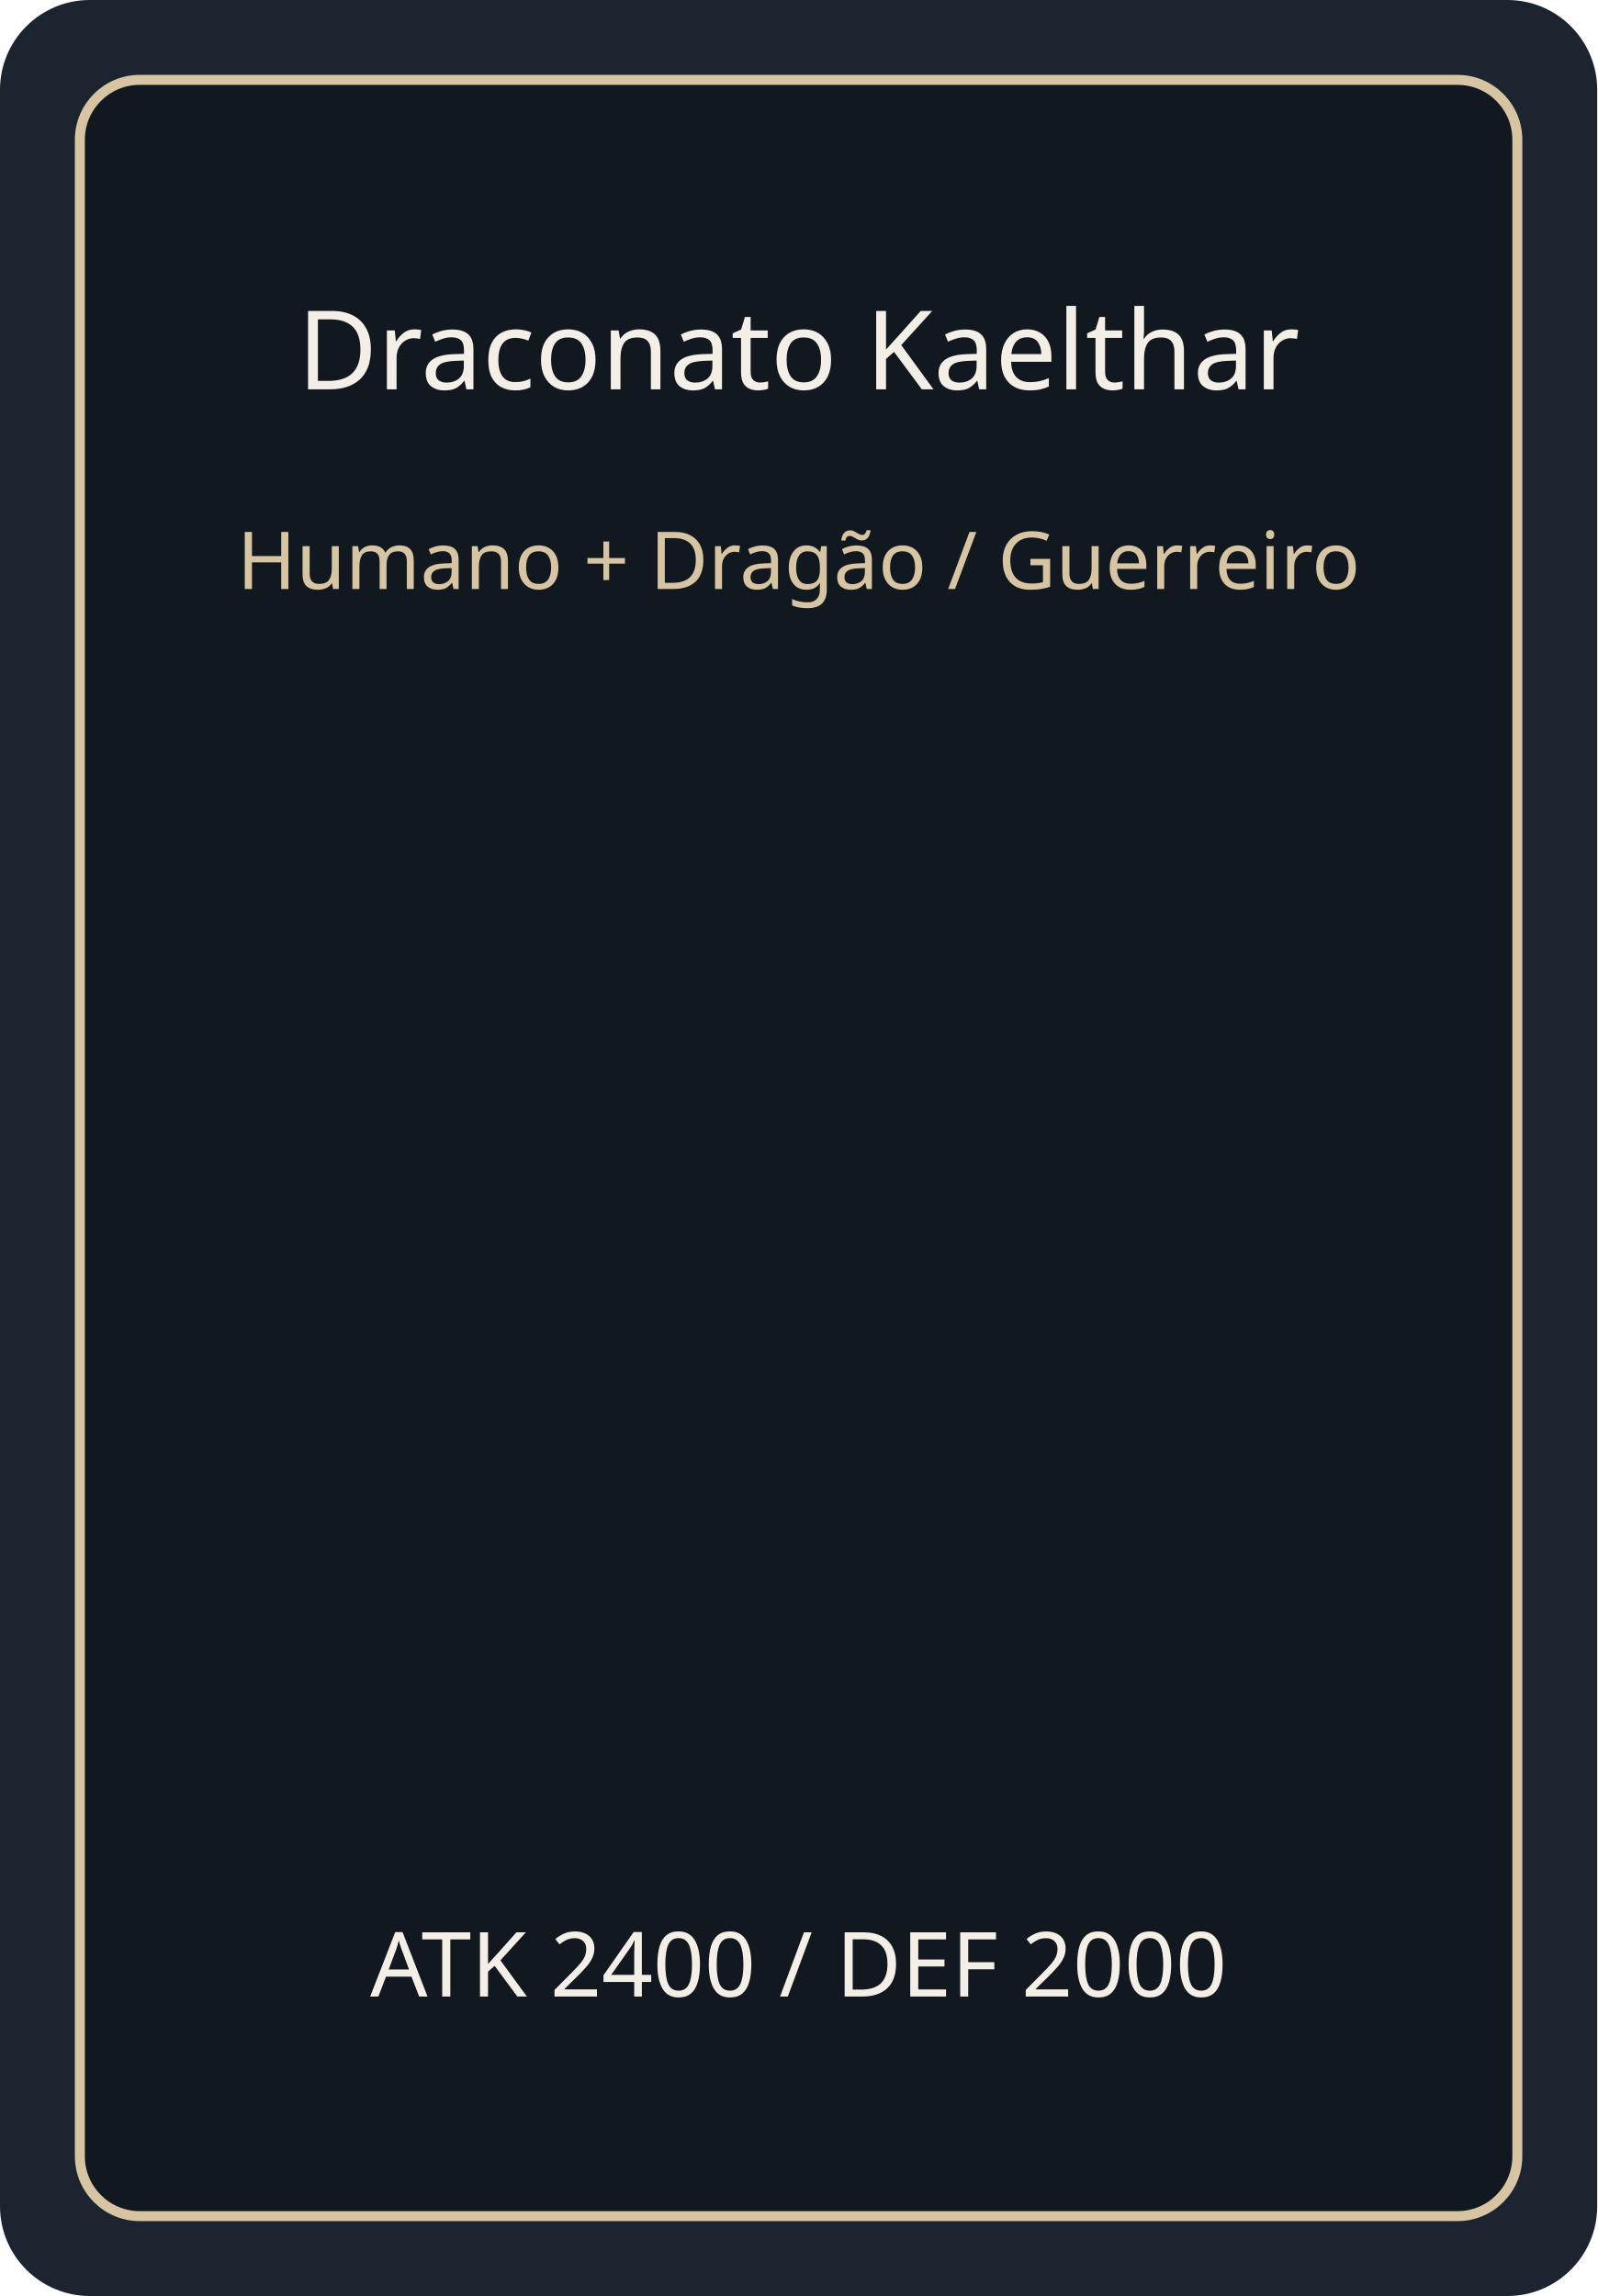
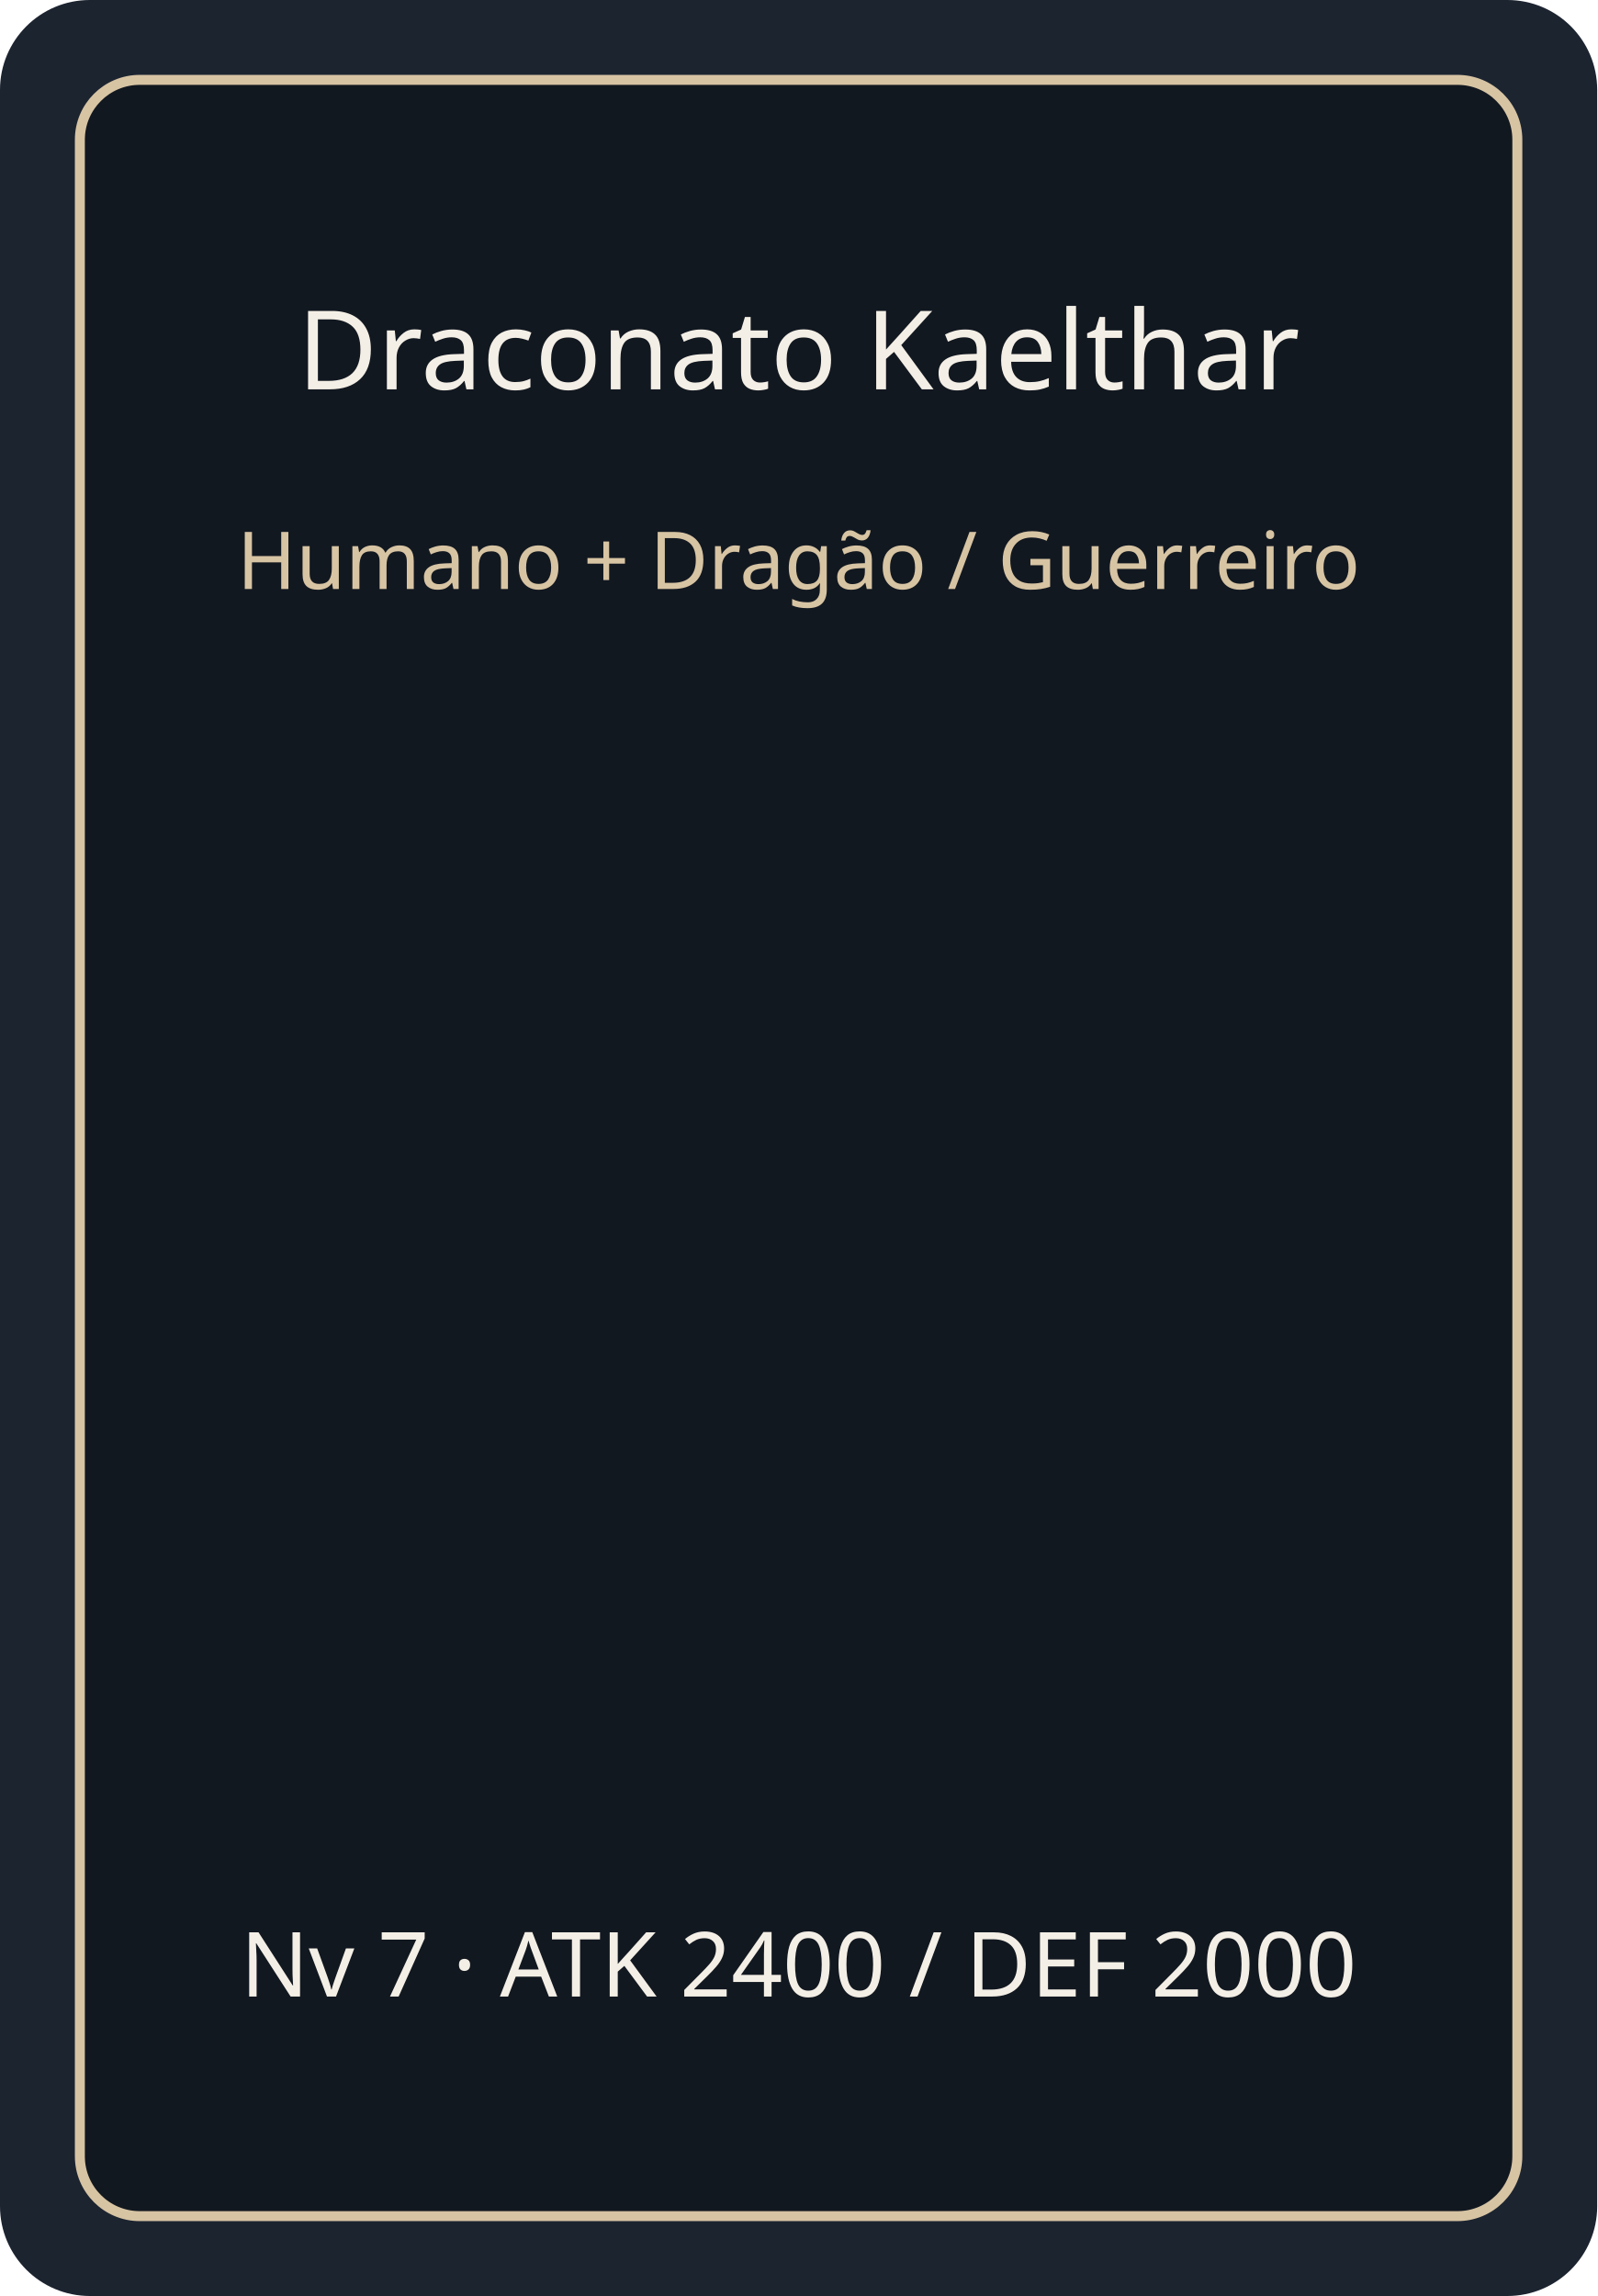
<svg xmlns="http://www.w3.org/2000/svg" width="320" height="460" viewBox="0 0 320 460">
  <rect width="320" height="460" rx="18" fill="#1c2430" />
  <rect x="16" y="16" width="288" height="428" rx="12" fill="#121820" stroke="#d7c4a3" stroke-width="2" />
  <text x="160" y="78" text-anchor="middle" fill="#f4efe6" font-family="sans-serif" font-size="22">Draconato Kaelthar</text>
  <text x="160" y="118" text-anchor="middle" fill="#d7c4a3" font-family="sans-serif" font-size="16">Humano + Dragão / Guerreiro</text>
-   <text x="160" y="400" text-anchor="middle" fill="#f4efe6" font-family="sans-serif" font-size="18">ATK 2400 / DEF 2000</text>
+   <text x="160" y="400" text-anchor="middle" fill="#f4efe6" font-family="sans-serif" font-size="18">Nv 7 · ATK 2400 / DEF 2000</text>
</svg>
